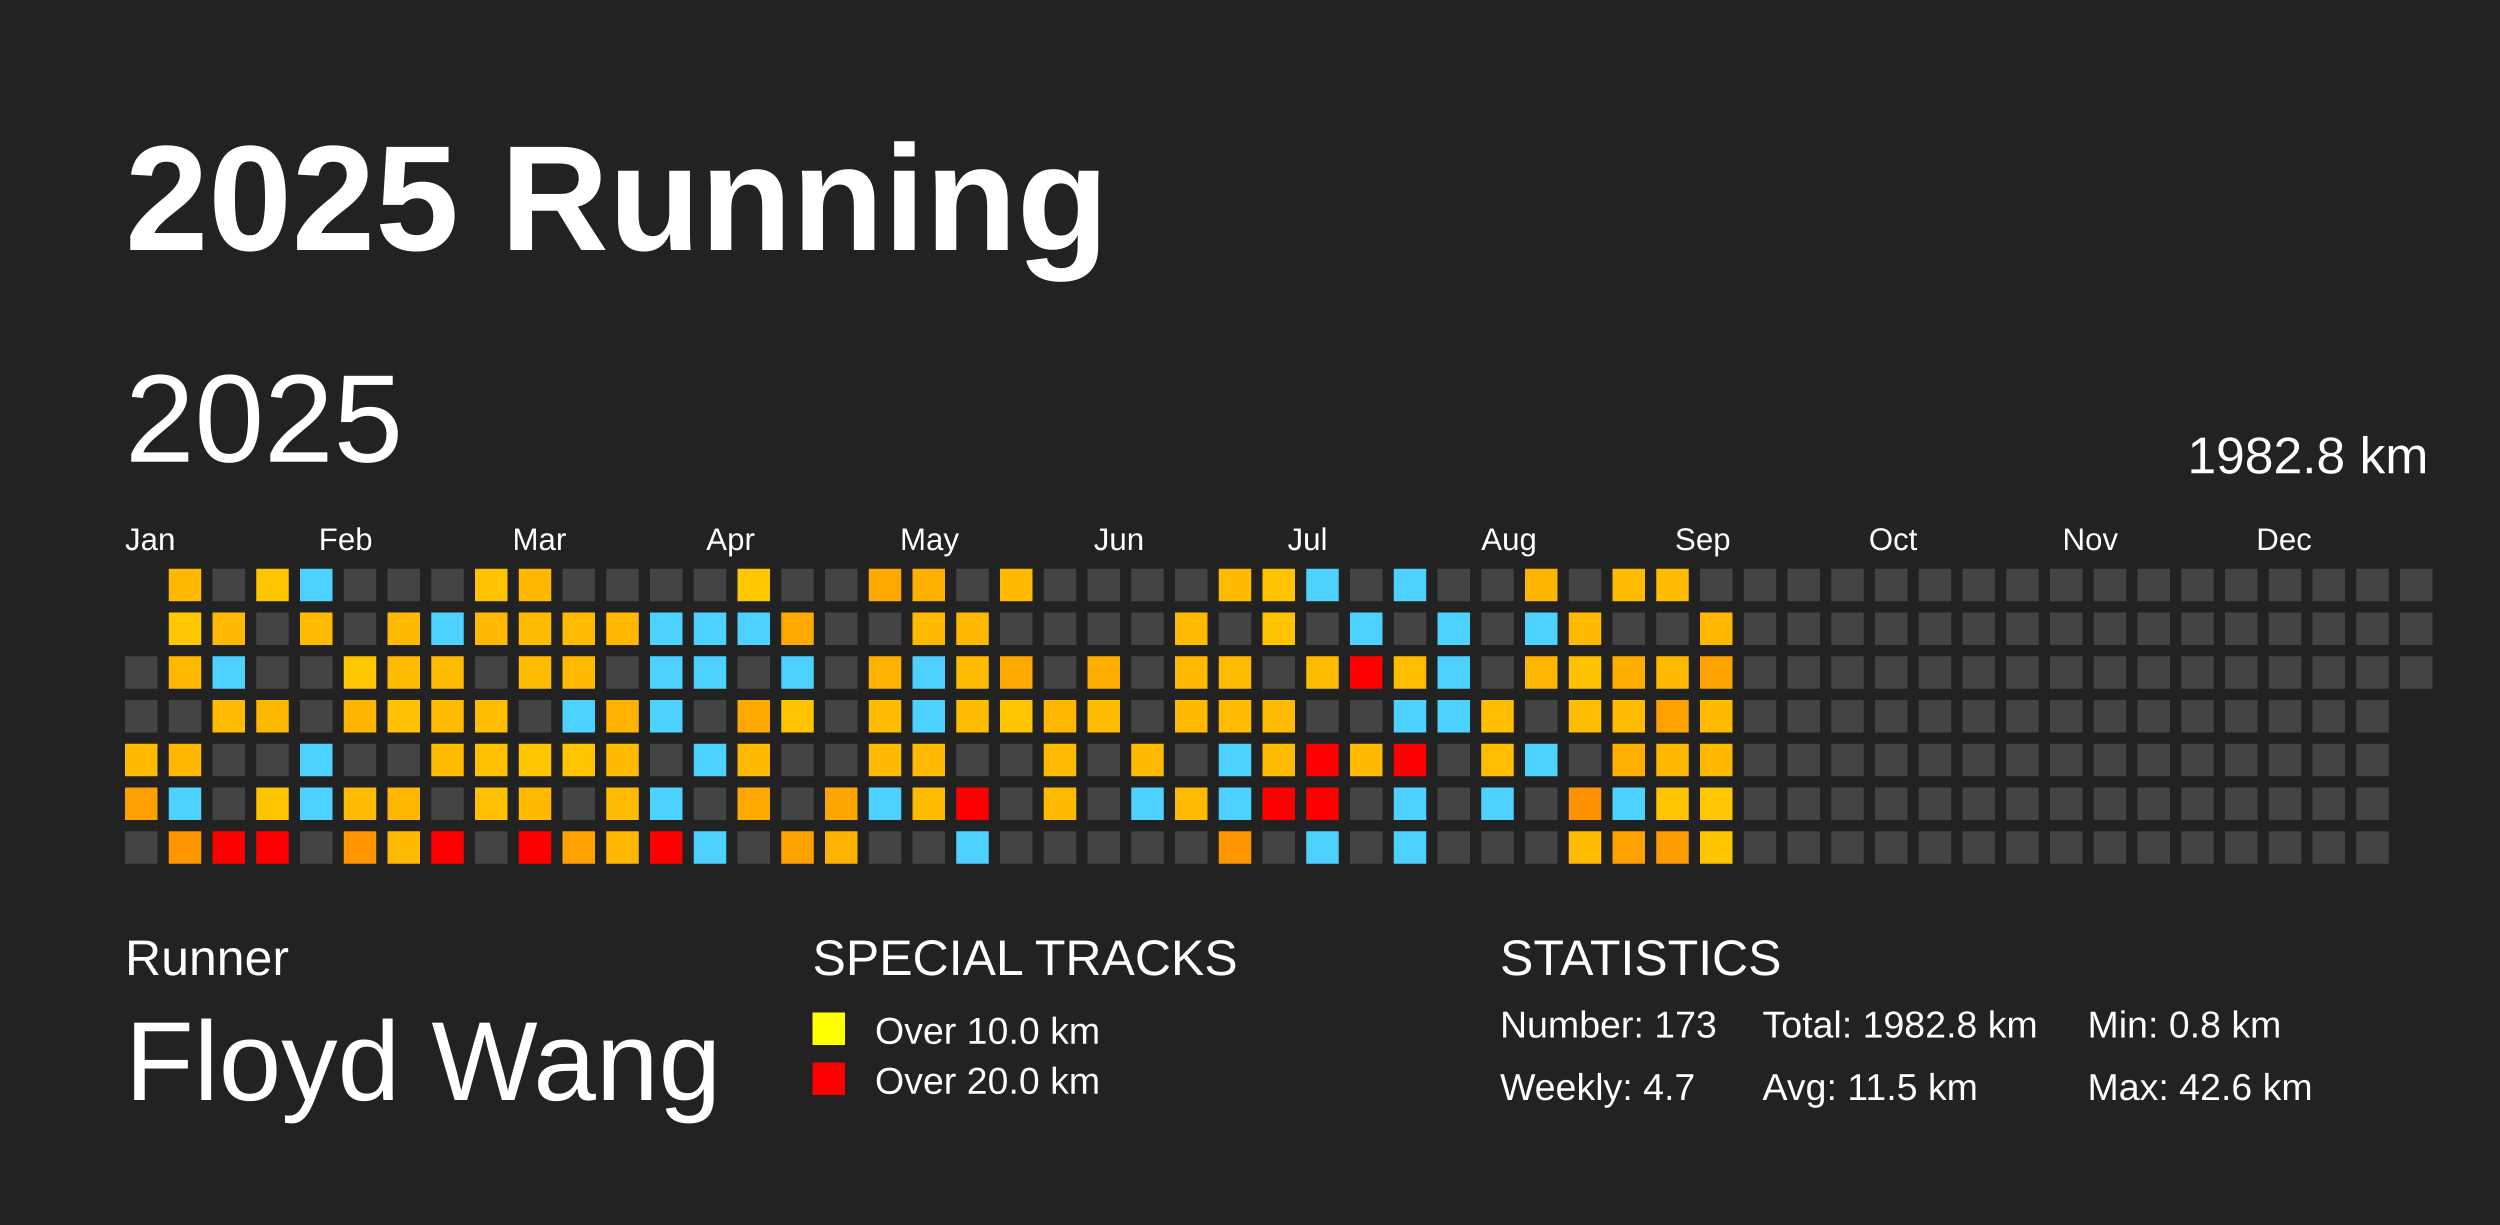
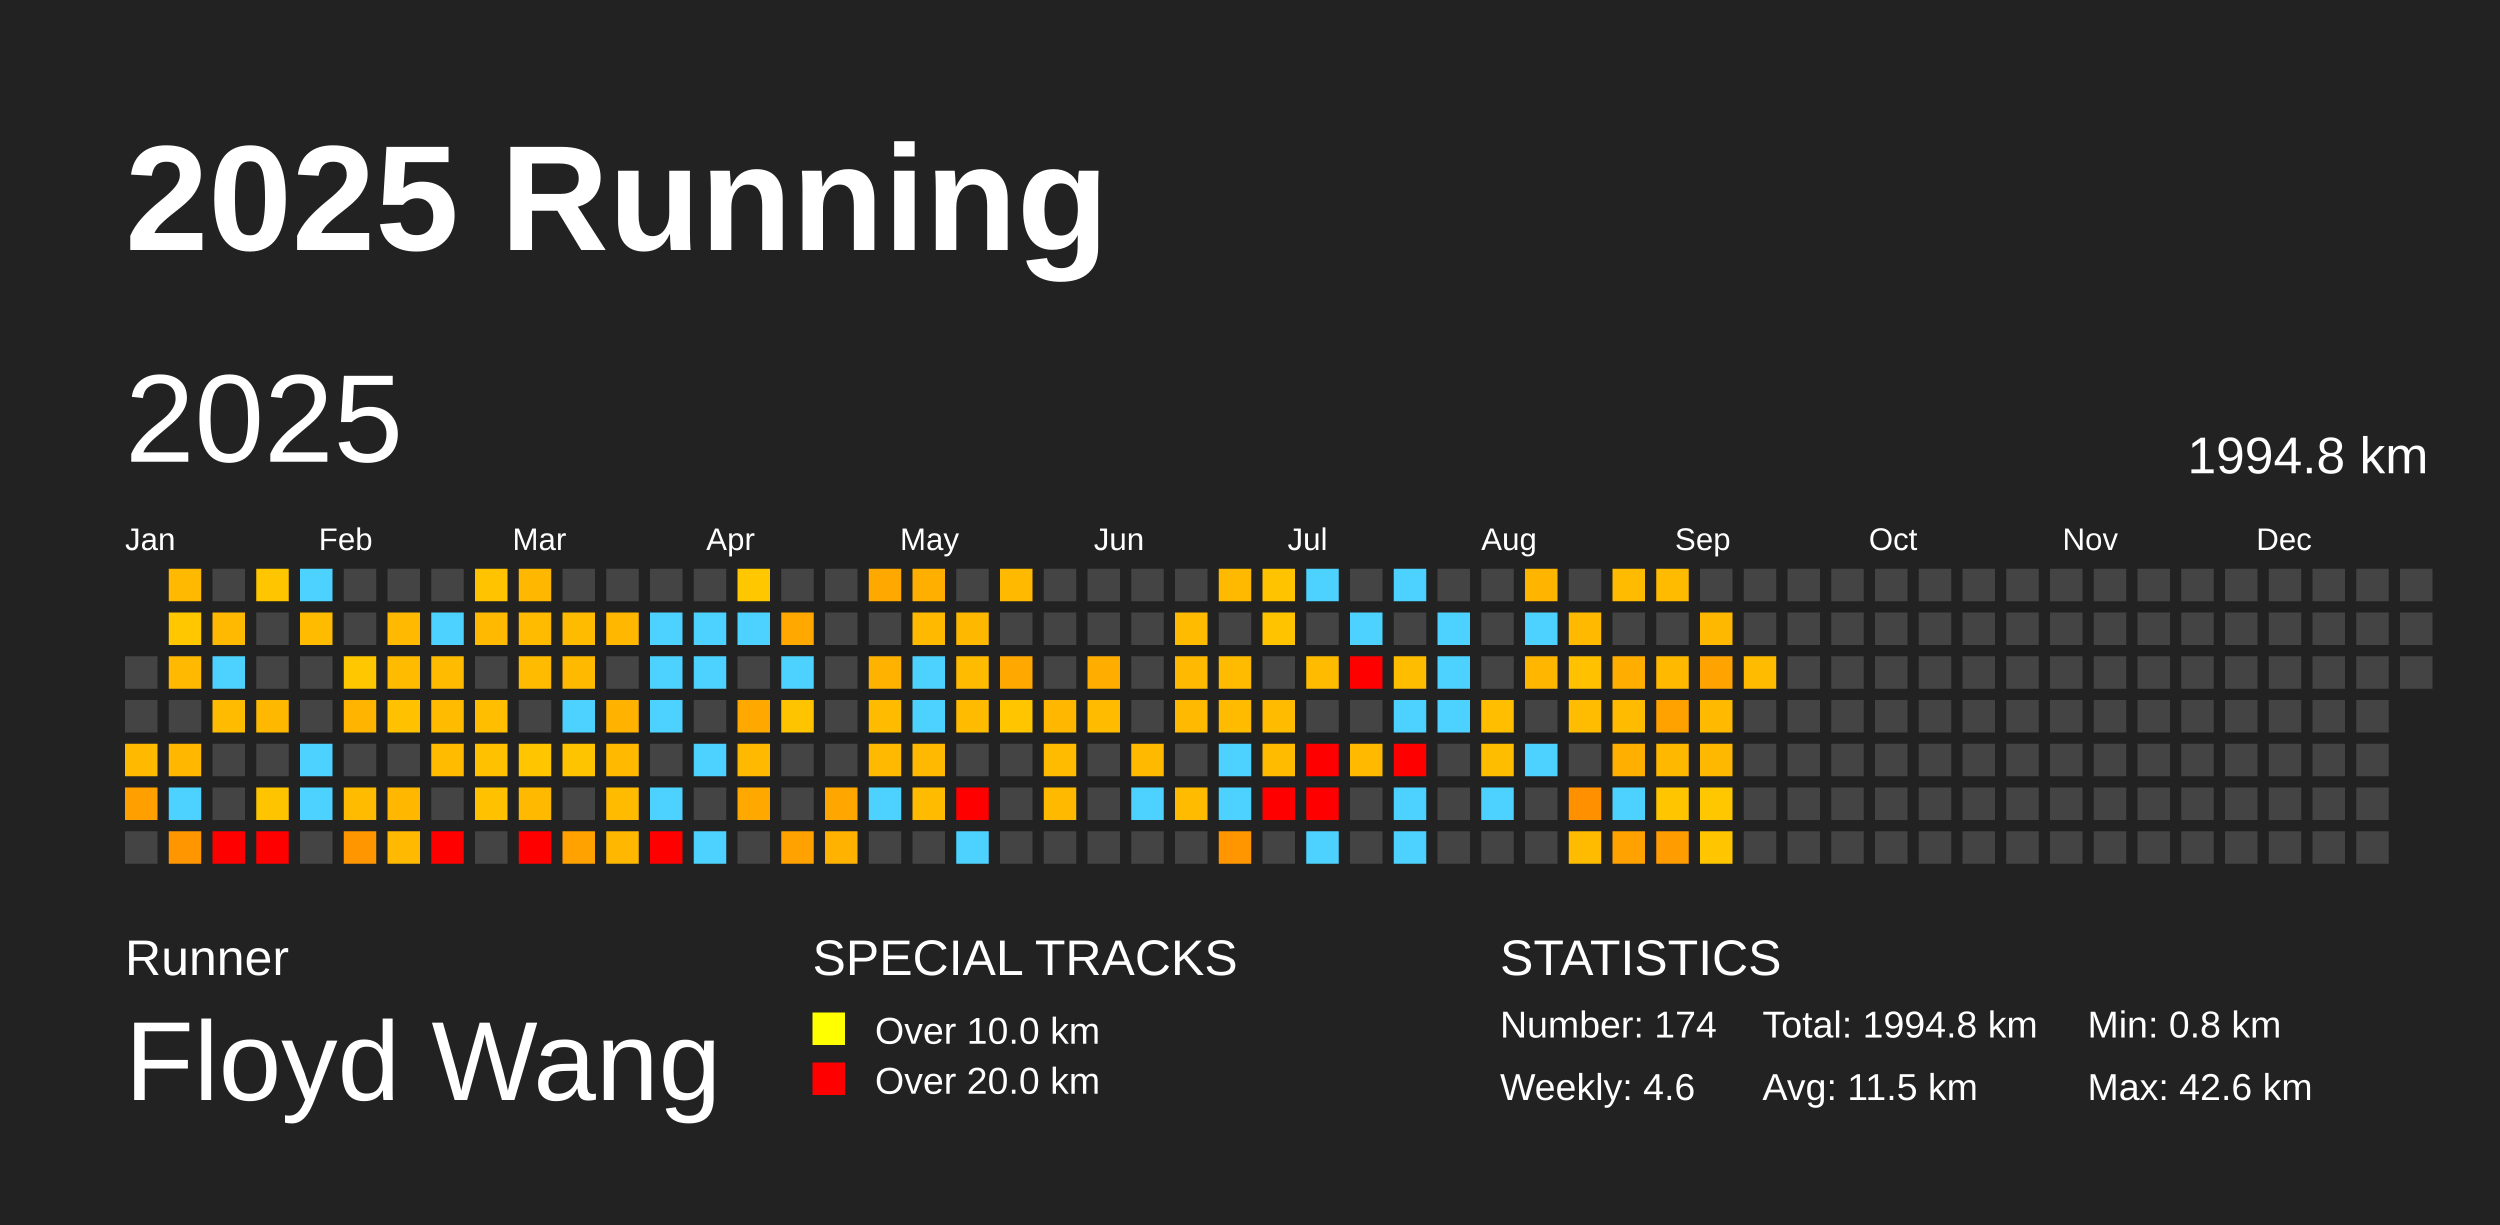
<svg xmlns="http://www.w3.org/2000/svg" baseProfile="full" height="98mm" version="1.1" viewBox="0,0,200,98" width="200mm">
  <defs />
  <rect fill="#222222" height="98" width="200" x="0" y="0" />
  <text fill="#FFFFFF" style="font-size:12px; font-family:Arial; font-weight:bold;" x="10" y="20">2025 Running</text>
  <text fill="#FFFFFF" style="font-size:4px; font-family:Arial" x="10" y="78">Runner</text>
  <text fill="#FFFFFF" style="font-size:9px; font-family:Arial" x="10" y="88">Floyd Wang</text>
  <text fill="#FFFFFF" style="font-size:4px; font-family:Arial" x="65" y="78">SPECIAL TRACKS</text>
  <rect fill="yellow" height="2.6" width="2.6" x="65" y="81" />
  <text fill="#FFFFFF" style="font-size:3px; font-family:Arial" x="70" y="83.5">Over 10.0 km</text>
  <rect fill="red" height="2.6" width="2.6" x="65" y="85" />
  <text fill="#FFFFFF" style="font-size:3px; font-family:Arial" x="70" y="87.5">Over 20.0 km</text>
  <text fill="#FFFFFF" style="font-size:4px; font-family:Arial" x="120" y="78">STATISTICS</text>
-   <text fill="#FFFFFF" style="font-size:3px; font-family:Arial" x="120" y="83">Number: 173</text>
-   <text fill="#FFFFFF" style="font-size:3px; font-family:Arial" x="120" y="88">Weekly: 4.7</text>
-   <text fill="#FFFFFF" style="font-size:3px; font-family:Arial" x="141" y="83">Total: 1982.8 km</text>
+   <text fill="#FFFFFF" style="font-size:3px; font-family:Arial" x="120" y="83">Number: 174</text>
+   <text fill="#FFFFFF" style="font-size:3px; font-family:Arial" x="120" y="88">Weekly: 4.6</text>
+   <text fill="#FFFFFF" style="font-size:3px; font-family:Arial" x="141" y="83">Total: 1994.8 km</text>
  <text fill="#FFFFFF" style="font-size:3px; font-family:Arial" x="141" y="88">Avg: 11.5 km</text>
  <text fill="#FFFFFF" style="font-size:3px; font-family:Arial" x="167" y="83">Min: 0.8 km</text>
  <text fill="#FFFFFF" style="font-size:3px; font-family:Arial" x="167" y="88">Max: 42.6 km</text>
  <text dominant-baseline="hanging" fill="#FFFFFF" style="font-size:10.0px; font-family:Arial;" x="10" y="30">2025</text>
-   <text dominant-baseline="hanging" fill="#FFFFFF" style="font-size:4.125px; font-family:Arial;" x="175" y="35">1982.8 km</text>
+   <text dominant-baseline="hanging" fill="#FFFFFF" style="font-size:4.125px; font-family:Arial;" x="175" y="35">1994.8 km</text>
  <text fill="#FFFFFF" style="font-size:2.5px; font-family:Arial" x="10.0" y="44">Jan</text>
  <text fill="#FFFFFF" style="font-size:2.5px; font-family:Arial" x="25.5" y="44">Feb</text>
  <text fill="#FFFFFF" style="font-size:2.5px; font-family:Arial" x="41.0" y="44">Mar</text>
  <text fill="#FFFFFF" style="font-size:2.5px; font-family:Arial" x="56.5" y="44">Apr</text>
  <text fill="#FFFFFF" style="font-size:2.5px; font-family:Arial" x="72.0" y="44">May</text>
  <text fill="#FFFFFF" style="font-size:2.5px; font-family:Arial" x="87.5" y="44">Jun</text>
  <text fill="#FFFFFF" style="font-size:2.5px; font-family:Arial" x="103.0" y="44">Jul</text>
  <text fill="#FFFFFF" style="font-size:2.5px; font-family:Arial" x="118.5" y="44">Aug</text>
  <text fill="#FFFFFF" style="font-size:2.5px; font-family:Arial" x="134.0" y="44">Sep</text>
  <text fill="#FFFFFF" style="font-size:2.5px; font-family:Arial" x="149.5" y="44">Oct</text>
  <text fill="#FFFFFF" style="font-size:2.5px; font-family:Arial" x="165.0" y="44">Nov</text>
  <text fill="#FFFFFF" style="font-size:2.5px; font-family:Arial" x="180.5" y="44">Dec</text>
  <rect fill="#444444" height="2.6" width="2.6" x="10.0" y="52.5" />
  <rect fill="#444444" height="2.6" width="2.6" x="10.0" y="56.0" />
  <rect fill="#ffba00" height="2.6" width="2.6" x="10.0" y="59.5" />
  <rect fill="#ff9f00" height="2.6" width="2.6" x="10.0" y="63.0" />
  <rect fill="#444444" height="2.6" width="2.6" x="10.0" y="66.5" />
  <rect fill="#ffb900" height="2.6" width="2.6" x="13.5" y="45.5" />
  <rect fill="#ffc700" height="2.6" width="2.6" x="13.5" y="49.0" />
  <rect fill="#ffb900" height="2.6" width="2.6" x="13.5" y="52.5" />
  <rect fill="#444444" height="2.6" width="2.6" x="13.5" y="56.0" />
  <rect fill="#ffb700" height="2.6" width="2.6" x="13.5" y="59.5" />
  <rect fill="#4dd2ff" height="2.6" width="2.6" x="13.5" y="63.0" />
  <rect fill="#ff9600" height="2.6" width="2.6" x="13.5" y="66.5" />
  <rect fill="#444444" height="2.6" width="2.6" x="17.0" y="45.5" />
  <rect fill="#ffb900" height="2.6" width="2.6" x="17.0" y="49.0" />
  <rect fill="#4dd2ff" height="2.6" width="2.6" x="17.0" y="52.5" />
  <rect fill="#ffbb00" height="2.6" width="2.6" x="17.0" y="56.0" />
  <rect fill="#444444" height="2.6" width="2.6" x="17.0" y="59.5" />
  <rect fill="#444444" height="2.6" width="2.6" x="17.0" y="63.0" />
  <rect fill="red" height="2.6" width="2.6" x="17.0" y="66.5" />
  <rect fill="#ffc600" height="2.6" width="2.6" x="20.5" y="45.5" />
  <rect fill="#444444" height="2.6" width="2.6" x="20.5" y="49.0" />
  <rect fill="#444444" height="2.6" width="2.6" x="20.5" y="52.5" />
  <rect fill="#ffb800" height="2.6" width="2.6" x="20.5" y="56.0" />
  <rect fill="#444444" height="2.6" width="2.6" x="20.5" y="59.5" />
  <rect fill="#ffc400" height="2.6" width="2.6" x="20.5" y="63.0" />
  <rect fill="red" height="2.6" width="2.6" x="20.5" y="66.5" />
  <rect fill="#4dd2ff" height="2.6" width="2.6" x="24.0" y="45.5" />
  <rect fill="#ffbb00" height="2.6" width="2.6" x="24.0" y="49.0" />
  <rect fill="#444444" height="2.6" width="2.6" x="24.0" y="52.5" />
  <rect fill="#444444" height="2.6" width="2.6" x="24.0" y="56.0" />
  <rect fill="#4dd2ff" height="2.6" width="2.6" x="24.0" y="59.5" />
  <rect fill="#4dd2ff" height="2.6" width="2.6" x="24.0" y="63.0" />
  <rect fill="#444444" height="2.6" width="2.6" x="24.0" y="66.5" />
  <rect fill="#444444" height="2.6" width="2.6" x="27.5" y="45.5" />
  <rect fill="#444444" height="2.6" width="2.6" x="27.5" y="49.0" />
  <rect fill="#ffc700" height="2.6" width="2.6" x="27.5" y="52.5" />
  <rect fill="#ffb400" height="2.6" width="2.6" x="27.5" y="56.0" />
  <rect fill="#444444" height="2.6" width="2.6" x="27.5" y="59.5" />
  <rect fill="#ffbb00" height="2.6" width="2.6" x="27.5" y="63.0" />
  <rect fill="#ff9600" height="2.6" width="2.6" x="27.5" y="66.5" />
  <rect fill="#444444" height="2.6" width="2.6" x="31.0" y="45.5" />
  <rect fill="#ffb900" height="2.6" width="2.6" x="31.0" y="49.0" />
  <rect fill="#ffbb00" height="2.6" width="2.6" x="31.0" y="52.5" />
  <rect fill="#ffc100" height="2.6" width="2.6" x="31.0" y="56.0" />
  <rect fill="#444444" height="2.6" width="2.6" x="31.0" y="59.5" />
  <rect fill="#ffb700" height="2.6" width="2.6" x="31.0" y="63.0" />
  <rect fill="#ffb900" height="2.6" width="2.6" x="31.0" y="66.5" />
  <rect fill="#444444" height="2.6" width="2.6" x="34.5" y="45.5" />
  <rect fill="#4dd2ff" height="2.6" width="2.6" x="34.5" y="49.0" />
  <rect fill="#ffbb00" height="2.6" width="2.6" x="34.5" y="52.5" />
  <rect fill="#ffbb00" height="2.6" width="2.6" x="34.5" y="56.0" />
  <rect fill="#ffbb00" height="2.6" width="2.6" x="34.5" y="59.5" />
  <rect fill="#444444" height="2.6" width="2.6" x="34.5" y="63.0" />
  <rect fill="red" height="2.6" width="2.6" x="34.5" y="66.5" />
  <rect fill="#ffc300" height="2.6" width="2.6" x="38.0" y="45.5" />
  <rect fill="#ffb900" height="2.6" width="2.6" x="38.0" y="49.0" />
  <rect fill="#444444" height="2.6" width="2.6" x="38.0" y="52.5" />
  <rect fill="#ffbe00" height="2.6" width="2.6" x="38.0" y="56.0" />
  <rect fill="#ffc100" height="2.6" width="2.6" x="38.0" y="59.5" />
  <rect fill="#ffc100" height="2.6" width="2.6" x="38.0" y="63.0" />
  <rect fill="#444444" height="2.6" width="2.6" x="38.0" y="66.5" />
  <rect fill="#ffb700" height="2.6" width="2.6" x="41.5" y="45.5" />
  <rect fill="#ffbb00" height="2.6" width="2.6" x="41.5" y="49.0" />
  <rect fill="#ffbb00" height="2.6" width="2.6" x="41.5" y="52.5" />
  <rect fill="#444444" height="2.6" width="2.6" x="41.5" y="56.0" />
  <rect fill="#ffc600" height="2.6" width="2.6" x="41.5" y="59.5" />
  <rect fill="#ffba00" height="2.6" width="2.6" x="41.5" y="63.0" />
  <rect fill="red" height="2.6" width="2.6" x="41.5" y="66.5" />
  <rect fill="#444444" height="2.6" width="2.6" x="45.0" y="45.5" />
  <rect fill="#ffbb00" height="2.6" width="2.6" x="45.0" y="49.0" />
  <rect fill="#ffba00" height="2.6" width="2.6" x="45.0" y="52.5" />
  <rect fill="#4dd2ff" height="2.6" width="2.6" x="45.0" y="56.0" />
  <rect fill="#ffc400" height="2.6" width="2.6" x="45.0" y="59.5" />
  <rect fill="#444444" height="2.6" width="2.6" x="45.0" y="63.0" />
  <rect fill="#ffa200" height="2.6" width="2.6" x="45.0" y="66.5" />
  <rect fill="#444444" height="2.6" width="2.6" x="48.5" y="45.5" />
  <rect fill="#ffb700" height="2.6" width="2.6" x="48.5" y="49.0" />
  <rect fill="#444444" height="2.6" width="2.6" x="48.5" y="52.5" />
  <rect fill="#ffb200" height="2.6" width="2.6" x="48.5" y="56.0" />
  <rect fill="#ffba00" height="2.6" width="2.6" x="48.5" y="59.5" />
  <rect fill="#ffbb00" height="2.6" width="2.6" x="48.5" y="63.0" />
  <rect fill="#ffb700" height="2.6" width="2.6" x="48.5" y="66.5" />
  <rect fill="#444444" height="2.6" width="2.6" x="52.0" y="45.5" />
  <rect fill="#4dd2ff" height="2.6" width="2.6" x="52.0" y="49.0" />
  <rect fill="#4dd2ff" height="2.6" width="2.6" x="52.0" y="52.5" />
  <rect fill="#4dd2ff" height="2.6" width="2.6" x="52.0" y="56.0" />
  <rect fill="#444444" height="2.6" width="2.6" x="52.0" y="59.5" />
  <rect fill="#4dd2ff" height="2.6" width="2.6" x="52.0" y="63.0" />
  <rect fill="red" height="2.6" width="2.6" x="52.0" y="66.5" />
  <rect fill="#444444" height="2.6" width="2.6" x="55.5" y="45.5" />
  <rect fill="#4dd2ff" height="2.6" width="2.6" x="55.5" y="49.0" />
  <rect fill="#4dd2ff" height="2.6" width="2.6" x="55.5" y="52.5" />
  <rect fill="#444444" height="2.6" width="2.6" x="55.5" y="56.0" />
  <rect fill="#4dd2ff" height="2.6" width="2.6" x="55.5" y="59.5" />
  <rect fill="#444444" height="2.6" width="2.6" x="55.5" y="63.0" />
  <rect fill="#4dd2ff" height="2.6" width="2.6" x="55.5" y="66.5" />
  <rect fill="#ffc700" height="2.6" width="2.6" x="59.0" y="45.5" />
  <rect fill="#4dd2ff" height="2.6" width="2.6" x="59.0" y="49.0" />
  <rect fill="#444444" height="2.6" width="2.6" x="59.0" y="52.5" />
  <rect fill="#ffa900" height="2.6" width="2.6" x="59.0" y="56.0" />
  <rect fill="#ffb900" height="2.6" width="2.6" x="59.0" y="59.5" />
  <rect fill="#ffa900" height="2.6" width="2.6" x="59.0" y="63.0" />
  <rect fill="#444444" height="2.6" width="2.6" x="59.0" y="66.5" />
  <rect fill="#444444" height="2.6" width="2.6" x="62.5" y="45.5" />
  <rect fill="#ffa900" height="2.6" width="2.6" x="62.5" y="49.0" />
  <rect fill="#4dd2ff" height="2.6" width="2.6" x="62.5" y="52.5" />
  <rect fill="#ffc400" height="2.6" width="2.6" x="62.5" y="56.0" />
  <rect fill="#444444" height="2.6" width="2.6" x="62.5" y="59.5" />
  <rect fill="#444444" height="2.6" width="2.6" x="62.5" y="63.0" />
  <rect fill="#ffa200" height="2.6" width="2.6" x="62.5" y="66.5" />
  <rect fill="#444444" height="2.6" width="2.6" x="66.0" y="45.5" />
  <rect fill="#444444" height="2.6" width="2.6" x="66.0" y="49.0" />
  <rect fill="#444444" height="2.6" width="2.6" x="66.0" y="52.5" />
  <rect fill="#444444" height="2.6" width="2.6" x="66.0" y="56.0" />
  <rect fill="#444444" height="2.6" width="2.6" x="66.0" y="59.5" />
  <rect fill="#ffa700" height="2.6" width="2.6" x="66.0" y="63.0" />
  <rect fill="#ffb300" height="2.6" width="2.6" x="66.0" y="66.5" />
  <rect fill="#ffa900" height="2.6" width="2.6" x="69.5" y="45.5" />
  <rect fill="#444444" height="2.6" width="2.6" x="69.5" y="49.0" />
  <rect fill="#ffb200" height="2.6" width="2.6" x="69.5" y="52.5" />
  <rect fill="#ffbb00" height="2.6" width="2.6" x="69.5" y="56.0" />
  <rect fill="#ffb900" height="2.6" width="2.6" x="69.5" y="59.5" />
  <rect fill="#4dd2ff" height="2.6" width="2.6" x="69.5" y="63.0" />
  <rect fill="#444444" height="2.6" width="2.6" x="69.5" y="66.5" />
  <rect fill="#ffaf00" height="2.6" width="2.6" x="73.0" y="45.5" />
  <rect fill="#ffba00" height="2.6" width="2.6" x="73.0" y="49.0" />
  <rect fill="#4dd2ff" height="2.6" width="2.6" x="73.0" y="52.5" />
  <rect fill="#4dd2ff" height="2.6" width="2.6" x="73.0" y="56.0" />
  <rect fill="#ffb900" height="2.6" width="2.6" x="73.0" y="59.5" />
  <rect fill="#ffbb00" height="2.6" width="2.6" x="73.0" y="63.0" />
  <rect fill="#444444" height="2.6" width="2.6" x="73.0" y="66.5" />
  <rect fill="#444444" height="2.6" width="2.6" x="76.5" y="45.5" />
  <rect fill="#ffb800" height="2.6" width="2.6" x="76.5" y="49.0" />
  <rect fill="#ffbb00" height="2.6" width="2.6" x="76.5" y="52.5" />
  <rect fill="#ffbb00" height="2.6" width="2.6" x="76.5" y="56.0" />
  <rect fill="#444444" height="2.6" width="2.6" x="76.5" y="59.5" />
  <rect fill="red" height="2.6" width="2.6" x="76.5" y="63.0" />
  <rect fill="#4dd2ff" height="2.6" width="2.6" x="76.5" y="66.5" />
  <rect fill="#ffba00" height="2.6" width="2.6" x="80.0" y="45.5" />
  <rect fill="#444444" height="2.6" width="2.6" x="80.0" y="49.0" />
  <rect fill="#ffa800" height="2.6" width="2.6" x="80.0" y="52.5" />
  <rect fill="#ffc600" height="2.6" width="2.6" x="80.0" y="56.0" />
  <rect fill="#444444" height="2.6" width="2.6" x="80.0" y="59.5" />
  <rect fill="#444444" height="2.6" width="2.6" x="80.0" y="63.0" />
  <rect fill="#444444" height="2.6" width="2.6" x="80.0" y="66.5" />
  <rect fill="#444444" height="2.6" width="2.6" x="83.5" y="45.5" />
  <rect fill="#444444" height="2.6" width="2.6" x="83.5" y="49.0" />
  <rect fill="#444444" height="2.6" width="2.6" x="83.5" y="52.5" />
  <rect fill="#ffb700" height="2.6" width="2.6" x="83.5" y="56.0" />
  <rect fill="#ffbb00" height="2.6" width="2.6" x="83.5" y="59.5" />
  <rect fill="#ffba00" height="2.6" width="2.6" x="83.5" y="63.0" />
  <rect fill="#444444" height="2.6" width="2.6" x="83.5" y="66.5" />
  <rect fill="#444444" height="2.6" width="2.6" x="87.0" y="45.5" />
  <rect fill="#444444" height="2.6" width="2.6" x="87.0" y="49.0" />
  <rect fill="#ffae00" height="2.6" width="2.6" x="87.0" y="52.5" />
  <rect fill="#ffbb00" height="2.6" width="2.6" x="87.0" y="56.0" />
  <rect fill="#444444" height="2.6" width="2.6" x="87.0" y="59.5" />
  <rect fill="#444444" height="2.6" width="2.6" x="87.0" y="63.0" />
  <rect fill="#444444" height="2.6" width="2.6" x="87.0" y="66.5" />
  <rect fill="#444444" height="2.6" width="2.6" x="90.5" y="45.5" />
  <rect fill="#444444" height="2.6" width="2.6" x="90.5" y="49.0" />
  <rect fill="#444444" height="2.6" width="2.6" x="90.5" y="52.5" />
  <rect fill="#444444" height="2.6" width="2.6" x="90.5" y="56.0" />
  <rect fill="#ffba00" height="2.6" width="2.6" x="90.5" y="59.5" />
  <rect fill="#4dd2ff" height="2.6" width="2.6" x="90.5" y="63.0" />
  <rect fill="#444444" height="2.6" width="2.6" x="90.5" y="66.5" />
  <rect fill="#444444" height="2.6" width="2.6" x="94.0" y="45.5" />
  <rect fill="#ffbb00" height="2.6" width="2.6" x="94.0" y="49.0" />
  <rect fill="#ffb900" height="2.6" width="2.6" x="94.0" y="52.5" />
  <rect fill="#ffb900" height="2.6" width="2.6" x="94.0" y="56.0" />
  <rect fill="#444444" height="2.6" width="2.6" x="94.0" y="59.5" />
  <rect fill="#ffbb00" height="2.6" width="2.6" x="94.0" y="63.0" />
  <rect fill="#444444" height="2.6" width="2.6" x="94.0" y="66.5" />
  <rect fill="#ffba00" height="2.6" width="2.6" x="97.5" y="45.5" />
  <rect fill="#444444" height="2.6" width="2.6" x="97.5" y="49.0" />
  <rect fill="#ffbb00" height="2.6" width="2.6" x="97.5" y="52.5" />
  <rect fill="#ffbb00" height="2.6" width="2.6" x="97.5" y="56.0" />
  <rect fill="#4dd2ff" height="2.6" width="2.6" x="97.5" y="59.5" />
  <rect fill="#4dd2ff" height="2.6" width="2.6" x="97.5" y="63.0" />
  <rect fill="#ff9600" height="2.6" width="2.6" x="97.5" y="66.5" />
  <rect fill="#ffc300" height="2.6" width="2.6" x="101.0" y="45.5" />
  <rect fill="#ffc300" height="2.6" width="2.6" x="101.0" y="49.0" />
  <rect fill="#444444" height="2.6" width="2.6" x="101.0" y="52.5" />
  <rect fill="#ffbb00" height="2.6" width="2.6" x="101.0" y="56.0" />
  <rect fill="#ffbb00" height="2.6" width="2.6" x="101.0" y="59.5" />
  <rect fill="red" height="2.6" width="2.6" x="101.0" y="63.0" />
  <rect fill="#444444" height="2.6" width="2.6" x="101.0" y="66.5" />
  <rect fill="#4dd2ff" height="2.6" width="2.6" x="104.5" y="45.5" />
  <rect fill="#444444" height="2.6" width="2.6" x="104.5" y="49.0" />
  <rect fill="#ffbb00" height="2.6" width="2.6" x="104.5" y="52.5" />
  <rect fill="#444444" height="2.6" width="2.6" x="104.5" y="56.0" />
  <rect fill="red" height="2.6" width="2.6" x="104.5" y="59.5" />
  <rect fill="red" height="2.6" width="2.6" x="104.5" y="63.0" />
  <rect fill="#4dd2ff" height="2.6" width="2.6" x="104.5" y="66.5" />
  <rect fill="#444444" height="2.6" width="2.6" x="108.0" y="45.5" />
  <rect fill="#4dd2ff" height="2.6" width="2.6" x="108.0" y="49.0" />
  <rect fill="red" height="2.6" width="2.6" x="108.0" y="52.5" />
  <rect fill="#444444" height="2.6" width="2.6" x="108.0" y="56.0" />
  <rect fill="#ffba00" height="2.6" width="2.6" x="108.0" y="59.5" />
  <rect fill="#444444" height="2.6" width="2.6" x="108.0" y="63.0" />
  <rect fill="#444444" height="2.6" width="2.6" x="108.0" y="66.5" />
  <rect fill="#4dd2ff" height="2.6" width="2.6" x="111.5" y="45.5" />
  <rect fill="#444444" height="2.6" width="2.6" x="111.5" y="49.0" />
  <rect fill="#ffbd00" height="2.6" width="2.6" x="111.5" y="52.5" />
  <rect fill="#4dd2ff" height="2.6" width="2.6" x="111.5" y="56.0" />
  <rect fill="red" height="2.6" width="2.6" x="111.5" y="59.5" />
  <rect fill="#4dd2ff" height="2.6" width="2.6" x="111.5" y="63.0" />
  <rect fill="#4dd2ff" height="2.6" width="2.6" x="111.5" y="66.5" />
  <rect fill="#444444" height="2.6" width="2.6" x="115.0" y="45.5" />
  <rect fill="#4dd2ff" height="2.6" width="2.6" x="115.0" y="49.0" />
  <rect fill="#4dd2ff" height="2.6" width="2.6" x="115.0" y="52.5" />
  <rect fill="#4dd2ff" height="2.6" width="2.6" x="115.0" y="56.0" />
  <rect fill="#444444" height="2.6" width="2.6" x="115.0" y="59.5" />
  <rect fill="#444444" height="2.6" width="2.6" x="115.0" y="63.0" />
  <rect fill="#444444" height="2.6" width="2.6" x="115.0" y="66.5" />
  <rect fill="#444444" height="2.6" width="2.6" x="118.5" y="45.5" />
  <rect fill="#444444" height="2.6" width="2.6" x="118.5" y="49.0" />
  <rect fill="#444444" height="2.6" width="2.6" x="118.5" y="52.5" />
  <rect fill="#ffbf00" height="2.6" width="2.6" x="118.5" y="56.0" />
  <rect fill="#ffbd00" height="2.6" width="2.6" x="118.5" y="59.5" />
  <rect fill="#4dd2ff" height="2.6" width="2.6" x="118.5" y="63.0" />
  <rect fill="#444444" height="2.6" width="2.6" x="118.5" y="66.5" />
  <rect fill="#ffb500" height="2.6" width="2.6" x="122.0" y="45.5" />
  <rect fill="#4dd2ff" height="2.6" width="2.6" x="122.0" y="49.0" />
  <rect fill="#ffb600" height="2.6" width="2.6" x="122.0" y="52.5" />
  <rect fill="#444444" height="2.6" width="2.6" x="122.0" y="56.0" />
  <rect fill="#4dd2ff" height="2.6" width="2.6" x="122.0" y="59.5" />
  <rect fill="#444444" height="2.6" width="2.6" x="122.0" y="63.0" />
  <rect fill="#444444" height="2.6" width="2.6" x="122.0" y="66.5" />
  <rect fill="#444444" height="2.6" width="2.6" x="125.5" y="45.5" />
  <rect fill="#ffba00" height="2.6" width="2.6" x="125.5" y="49.0" />
  <rect fill="#ffc100" height="2.6" width="2.6" x="125.5" y="52.5" />
  <rect fill="#ffbc00" height="2.6" width="2.6" x="125.5" y="56.0" />
  <rect fill="#444444" height="2.6" width="2.6" x="125.5" y="59.5" />
  <rect fill="#ff9000" height="2.6" width="2.6" x="125.5" y="63.0" />
  <rect fill="#ffbb00" height="2.6" width="2.6" x="125.5" y="66.5" />
  <rect fill="#ffbb00" height="2.6" width="2.6" x="129.0" y="45.5" />
  <rect fill="#444444" height="2.6" width="2.6" x="129.0" y="49.0" />
  <rect fill="#ffae00" height="2.6" width="2.6" x="129.0" y="52.5" />
  <rect fill="#ffbb00" height="2.6" width="2.6" x="129.0" y="56.0" />
  <rect fill="#ffaf00" height="2.6" width="2.6" x="129.0" y="59.5" />
  <rect fill="#4dd2ff" height="2.6" width="2.6" x="129.0" y="63.0" />
  <rect fill="#ffa200" height="2.6" width="2.6" x="129.0" y="66.5" />
  <rect fill="#ffbb00" height="2.6" width="2.6" x="132.5" y="45.5" />
  <rect fill="#444444" height="2.6" width="2.6" x="132.5" y="49.0" />
  <rect fill="#ffba00" height="2.6" width="2.6" x="132.5" y="52.5" />
  <rect fill="#ffa200" height="2.6" width="2.6" x="132.5" y="56.0" />
  <rect fill="#ffb800" height="2.6" width="2.6" x="132.5" y="59.5" />
  <rect fill="#ffc600" height="2.6" width="2.6" x="132.5" y="63.0" />
  <rect fill="#ff9c00" height="2.6" width="2.6" x="132.5" y="66.5" />
  <rect fill="#444444" height="2.6" width="2.6" x="136.0" y="45.5" />
  <rect fill="#ffb800" height="2.6" width="2.6" x="136.0" y="49.0" />
  <rect fill="#ffa300" height="2.6" width="2.6" x="136.0" y="52.5" />
  <rect fill="#ffba00" height="2.6" width="2.6" x="136.0" y="56.0" />
  <rect fill="#ffb800" height="2.6" width="2.6" x="136.0" y="59.5" />
  <rect fill="#ffc700" height="2.6" width="2.6" x="136.0" y="63.0" />
  <rect fill="#ffc600" height="2.6" width="2.6" x="136.0" y="66.5" />
  <rect fill="#444444" height="2.6" width="2.6" x="139.5" y="45.5" />
  <rect fill="#444444" height="2.6" width="2.6" x="139.5" y="49.0" />
-   <rect fill="#444444" height="2.6" width="2.6" x="139.5" y="52.5" />
+   <rect fill="#ffbb00" height="2.6" width="2.6" x="139.5" y="52.5" />
  <rect fill="#444444" height="2.6" width="2.6" x="139.5" y="56.0" />
  <rect fill="#444444" height="2.6" width="2.6" x="139.5" y="59.5" />
  <rect fill="#444444" height="2.6" width="2.6" x="139.5" y="63.0" />
  <rect fill="#444444" height="2.6" width="2.6" x="139.5" y="66.5" />
  <rect fill="#444444" height="2.6" width="2.6" x="143.0" y="45.5" />
  <rect fill="#444444" height="2.6" width="2.6" x="143.0" y="49.0" />
  <rect fill="#444444" height="2.6" width="2.6" x="143.0" y="52.5" />
  <rect fill="#444444" height="2.6" width="2.6" x="143.0" y="56.0" />
  <rect fill="#444444" height="2.6" width="2.6" x="143.0" y="59.5" />
  <rect fill="#444444" height="2.6" width="2.6" x="143.0" y="63.0" />
  <rect fill="#444444" height="2.6" width="2.6" x="143.0" y="66.5" />
  <rect fill="#444444" height="2.6" width="2.6" x="146.5" y="45.5" />
  <rect fill="#444444" height="2.6" width="2.6" x="146.5" y="49.0" />
  <rect fill="#444444" height="2.6" width="2.6" x="146.5" y="52.5" />
  <rect fill="#444444" height="2.6" width="2.6" x="146.5" y="56.0" />
  <rect fill="#444444" height="2.6" width="2.6" x="146.5" y="59.5" />
  <rect fill="#444444" height="2.6" width="2.6" x="146.5" y="63.0" />
  <rect fill="#444444" height="2.6" width="2.6" x="146.5" y="66.5" />
  <rect fill="#444444" height="2.6" width="2.6" x="150.0" y="45.5" />
  <rect fill="#444444" height="2.6" width="2.6" x="150.0" y="49.0" />
  <rect fill="#444444" height="2.6" width="2.6" x="150.0" y="52.5" />
  <rect fill="#444444" height="2.6" width="2.6" x="150.0" y="56.0" />
  <rect fill="#444444" height="2.6" width="2.6" x="150.0" y="59.5" />
  <rect fill="#444444" height="2.6" width="2.6" x="150.0" y="63.0" />
  <rect fill="#444444" height="2.6" width="2.6" x="150.0" y="66.5" />
  <rect fill="#444444" height="2.6" width="2.6" x="153.5" y="45.5" />
  <rect fill="#444444" height="2.6" width="2.6" x="153.5" y="49.0" />
  <rect fill="#444444" height="2.6" width="2.6" x="153.5" y="52.5" />
  <rect fill="#444444" height="2.6" width="2.6" x="153.5" y="56.0" />
  <rect fill="#444444" height="2.6" width="2.6" x="153.5" y="59.5" />
  <rect fill="#444444" height="2.6" width="2.6" x="153.5" y="63.0" />
  <rect fill="#444444" height="2.6" width="2.6" x="153.5" y="66.5" />
  <rect fill="#444444" height="2.6" width="2.6" x="157.0" y="45.5" />
  <rect fill="#444444" height="2.6" width="2.6" x="157.0" y="49.0" />
  <rect fill="#444444" height="2.6" width="2.6" x="157.0" y="52.5" />
  <rect fill="#444444" height="2.6" width="2.6" x="157.0" y="56.0" />
  <rect fill="#444444" height="2.6" width="2.6" x="157.0" y="59.5" />
  <rect fill="#444444" height="2.6" width="2.6" x="157.0" y="63.0" />
  <rect fill="#444444" height="2.6" width="2.6" x="157.0" y="66.5" />
  <rect fill="#444444" height="2.6" width="2.6" x="160.5" y="45.5" />
  <rect fill="#444444" height="2.6" width="2.6" x="160.5" y="49.0" />
  <rect fill="#444444" height="2.6" width="2.6" x="160.5" y="52.5" />
  <rect fill="#444444" height="2.6" width="2.6" x="160.5" y="56.0" />
  <rect fill="#444444" height="2.6" width="2.6" x="160.5" y="59.5" />
  <rect fill="#444444" height="2.6" width="2.6" x="160.5" y="63.0" />
  <rect fill="#444444" height="2.6" width="2.6" x="160.5" y="66.5" />
  <rect fill="#444444" height="2.6" width="2.6" x="164.0" y="45.5" />
  <rect fill="#444444" height="2.6" width="2.6" x="164.0" y="49.0" />
  <rect fill="#444444" height="2.6" width="2.6" x="164.0" y="52.5" />
  <rect fill="#444444" height="2.6" width="2.6" x="164.0" y="56.0" />
  <rect fill="#444444" height="2.6" width="2.6" x="164.0" y="59.5" />
  <rect fill="#444444" height="2.6" width="2.6" x="164.0" y="63.0" />
  <rect fill="#444444" height="2.6" width="2.6" x="164.0" y="66.5" />
  <rect fill="#444444" height="2.6" width="2.6" x="167.5" y="45.5" />
  <rect fill="#444444" height="2.6" width="2.6" x="167.5" y="49.0" />
  <rect fill="#444444" height="2.6" width="2.6" x="167.5" y="52.5" />
  <rect fill="#444444" height="2.6" width="2.6" x="167.5" y="56.0" />
  <rect fill="#444444" height="2.6" width="2.6" x="167.5" y="59.5" />
  <rect fill="#444444" height="2.6" width="2.6" x="167.5" y="63.0" />
  <rect fill="#444444" height="2.6" width="2.6" x="167.5" y="66.5" />
  <rect fill="#444444" height="2.6" width="2.6" x="171.0" y="45.5" />
  <rect fill="#444444" height="2.6" width="2.6" x="171.0" y="49.0" />
  <rect fill="#444444" height="2.6" width="2.6" x="171.0" y="52.5" />
  <rect fill="#444444" height="2.6" width="2.6" x="171.0" y="56.0" />
  <rect fill="#444444" height="2.6" width="2.6" x="171.0" y="59.5" />
  <rect fill="#444444" height="2.6" width="2.6" x="171.0" y="63.0" />
  <rect fill="#444444" height="2.6" width="2.6" x="171.0" y="66.5" />
  <rect fill="#444444" height="2.6" width="2.6" x="174.5" y="45.5" />
  <rect fill="#444444" height="2.6" width="2.6" x="174.5" y="49.0" />
  <rect fill="#444444" height="2.6" width="2.6" x="174.5" y="52.5" />
  <rect fill="#444444" height="2.6" width="2.6" x="174.5" y="56.0" />
  <rect fill="#444444" height="2.6" width="2.6" x="174.5" y="59.5" />
  <rect fill="#444444" height="2.6" width="2.6" x="174.5" y="63.0" />
  <rect fill="#444444" height="2.6" width="2.6" x="174.5" y="66.5" />
  <rect fill="#444444" height="2.6" width="2.6" x="178.0" y="45.5" />
  <rect fill="#444444" height="2.6" width="2.6" x="178.0" y="49.0" />
  <rect fill="#444444" height="2.6" width="2.6" x="178.0" y="52.5" />
  <rect fill="#444444" height="2.6" width="2.6" x="178.0" y="56.0" />
  <rect fill="#444444" height="2.6" width="2.6" x="178.0" y="59.5" />
  <rect fill="#444444" height="2.6" width="2.6" x="178.0" y="63.0" />
  <rect fill="#444444" height="2.6" width="2.6" x="178.0" y="66.5" />
  <rect fill="#444444" height="2.6" width="2.6" x="181.5" y="45.5" />
  <rect fill="#444444" height="2.6" width="2.6" x="181.5" y="49.0" />
  <rect fill="#444444" height="2.6" width="2.6" x="181.5" y="52.5" />
  <rect fill="#444444" height="2.6" width="2.6" x="181.5" y="56.0" />
  <rect fill="#444444" height="2.6" width="2.6" x="181.5" y="59.5" />
  <rect fill="#444444" height="2.6" width="2.6" x="181.5" y="63.0" />
  <rect fill="#444444" height="2.6" width="2.6" x="181.5" y="66.5" />
  <rect fill="#444444" height="2.6" width="2.6" x="185.0" y="45.5" />
  <rect fill="#444444" height="2.6" width="2.6" x="185.0" y="49.0" />
  <rect fill="#444444" height="2.6" width="2.6" x="185.0" y="52.5" />
  <rect fill="#444444" height="2.6" width="2.6" x="185.0" y="56.0" />
  <rect fill="#444444" height="2.6" width="2.6" x="185.0" y="59.5" />
  <rect fill="#444444" height="2.6" width="2.6" x="185.0" y="63.0" />
  <rect fill="#444444" height="2.6" width="2.6" x="185.0" y="66.5" />
  <rect fill="#444444" height="2.6" width="2.6" x="188.5" y="45.5" />
  <rect fill="#444444" height="2.6" width="2.6" x="188.5" y="49.0" />
  <rect fill="#444444" height="2.6" width="2.6" x="188.5" y="52.5" />
  <rect fill="#444444" height="2.6" width="2.6" x="188.5" y="56.0" />
  <rect fill="#444444" height="2.6" width="2.6" x="188.5" y="59.5" />
  <rect fill="#444444" height="2.6" width="2.6" x="188.5" y="63.0" />
  <rect fill="#444444" height="2.6" width="2.6" x="188.5" y="66.5" />
  <rect fill="#444444" height="2.6" width="2.6" x="192.0" y="45.5" />
  <rect fill="#444444" height="2.6" width="2.6" x="192.0" y="49.0" />
  <rect fill="#444444" height="2.6" width="2.6" x="192.0" y="52.5" />
</svg>
